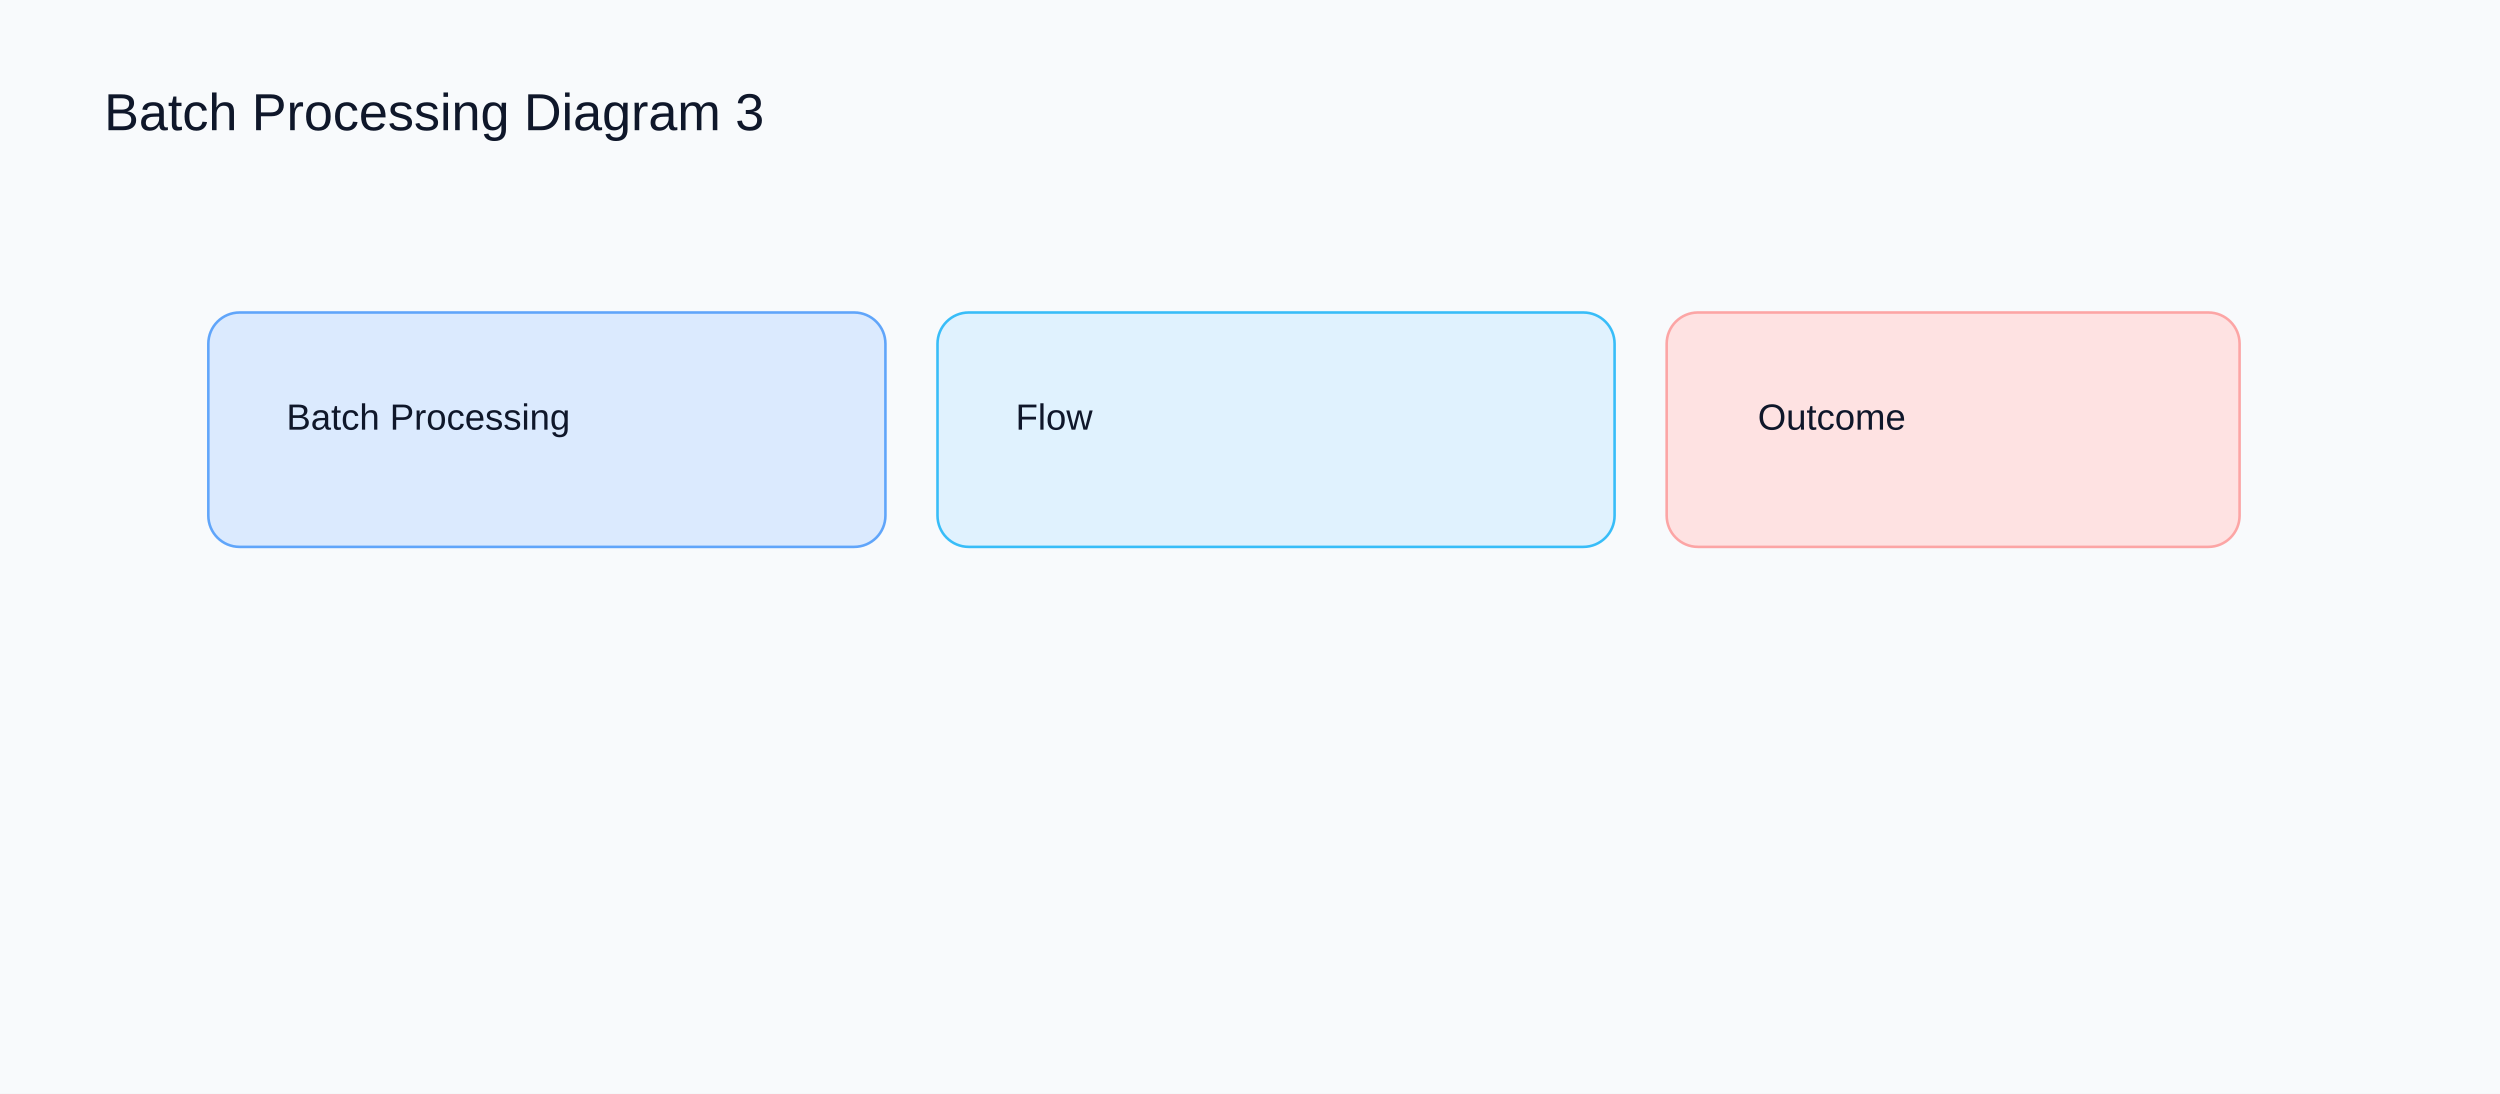
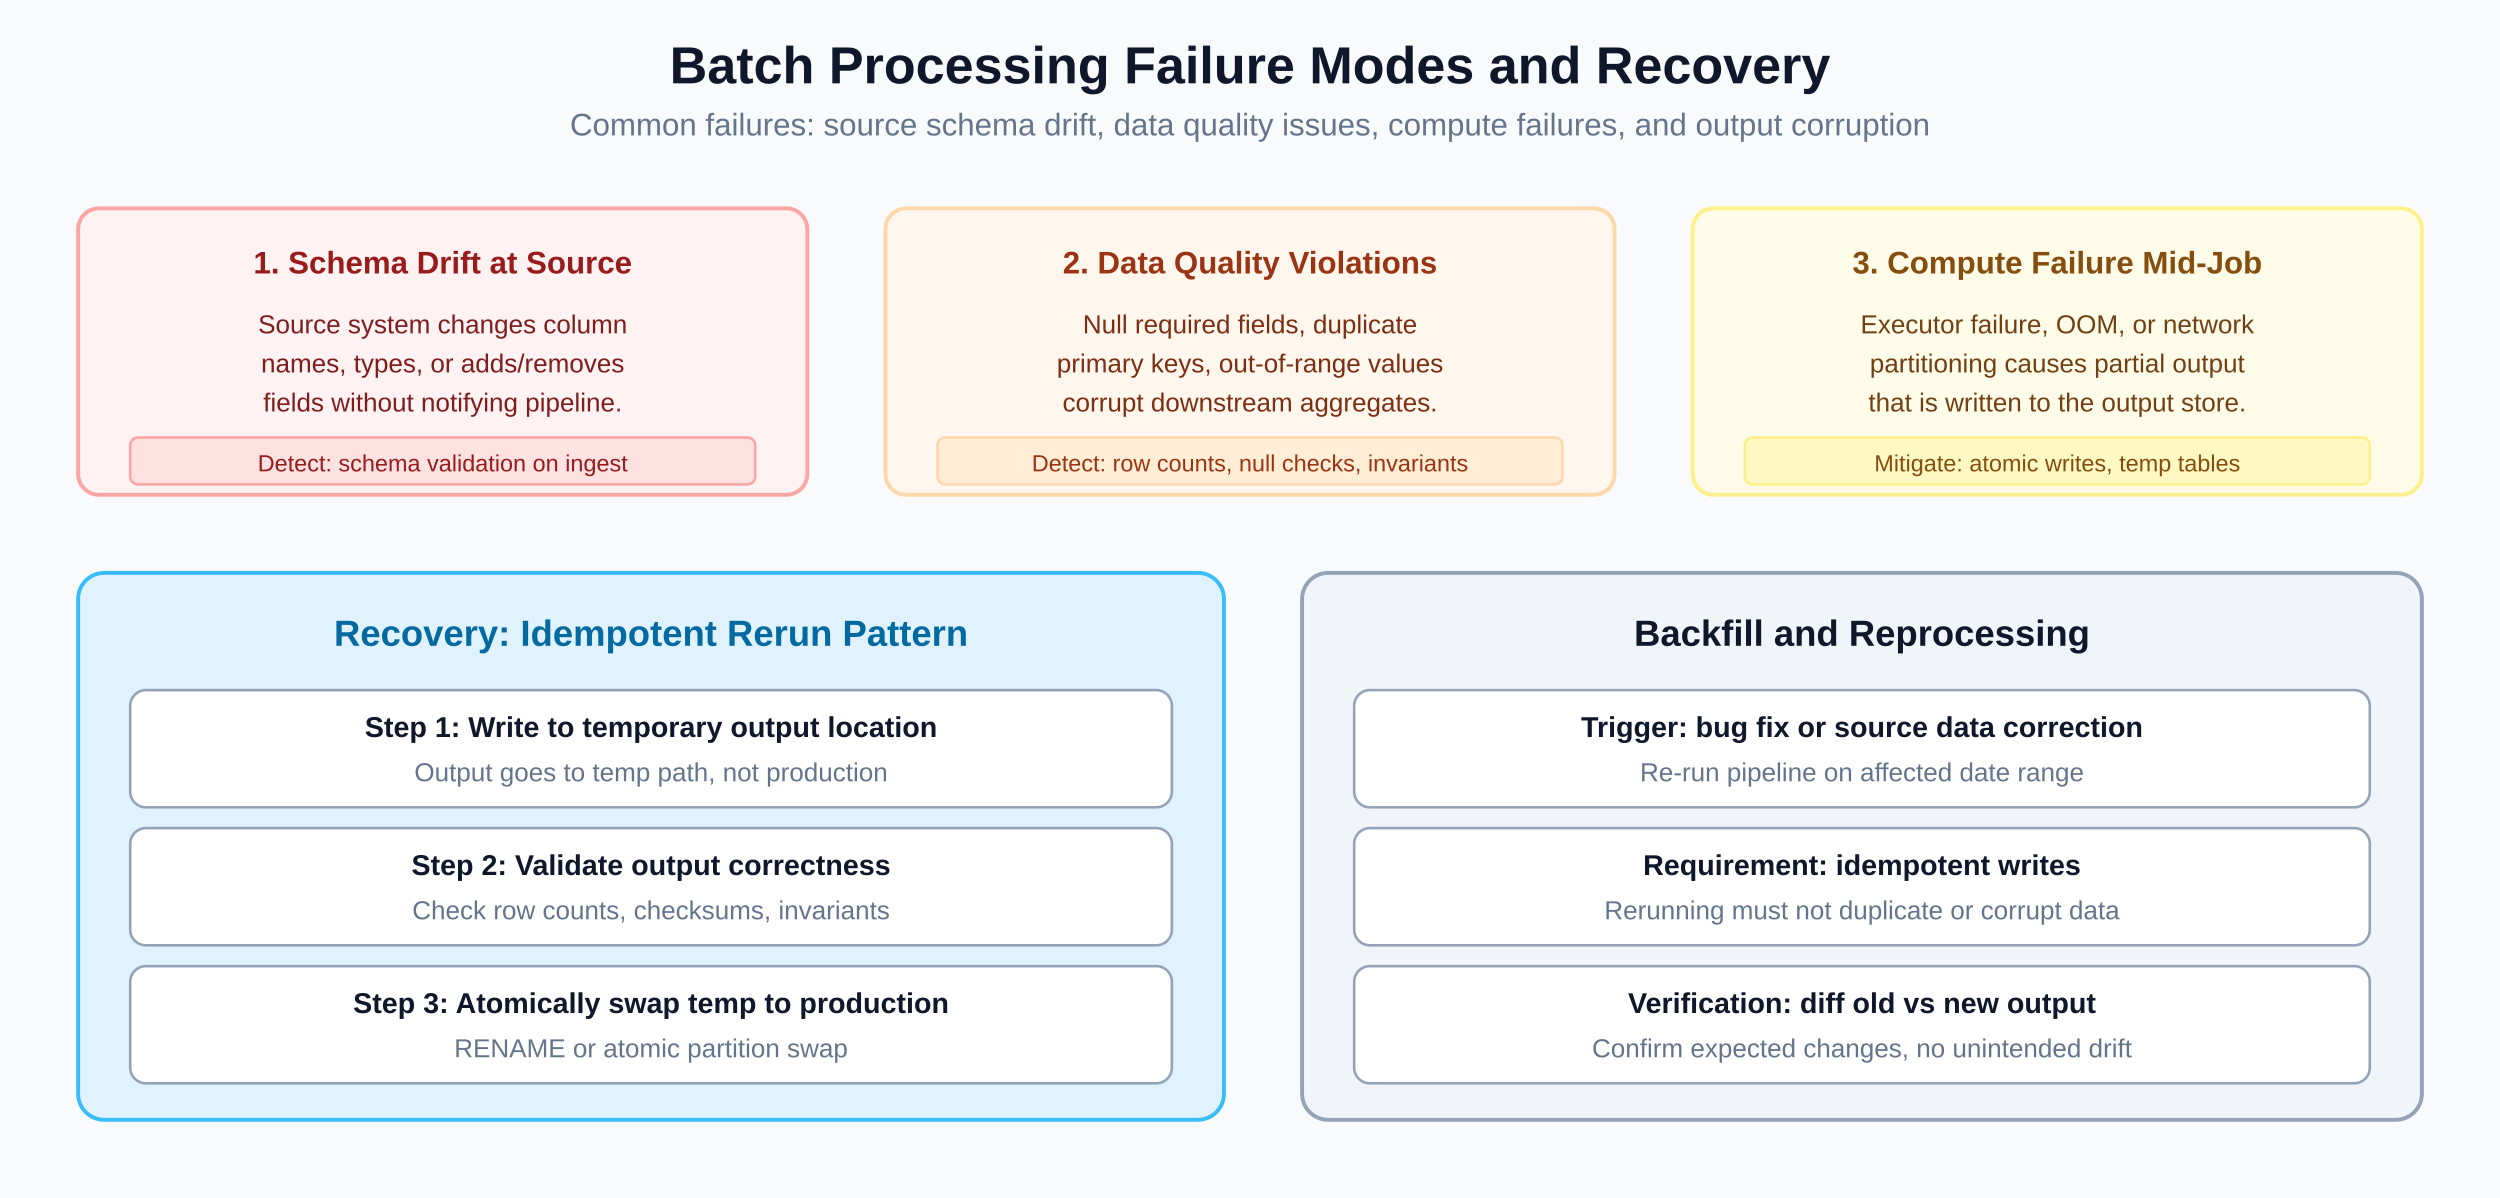
- <svg xmlns="http://www.w3.org/2000/svg" width="960" height="420" viewBox="0 0 960 420">
-   <rect width="960" height="420" fill="#f8fafc" />
-   <text x="40" y="50" font-family="Arial" font-size="20" fill="#0f172a">Batch Processing Diagram 3</text>
-   <rect x="80" y="120" width="260" height="90" rx="12" fill="#dbeafe" stroke="#60a5fa" />
-   <text x="110" y="165" font-family="Arial" font-size="14" fill="#0f172a">Batch Processing</text>
-   <rect x="360" y="120" width="260" height="90" rx="12" fill="#e0f2fe" stroke="#38bdf8" />
-   <text x="390" y="165" font-family="Arial" font-size="14" fill="#0f172a">Flow</text>
-   <rect x="640" y="120" width="220" height="90" rx="12" fill="#fee2e2" stroke="#fca5a5" />
-   <text x="675" y="165" font-family="Arial" font-size="14" fill="#0f172a">Outcome</text>
+ <svg xmlns="http://www.w3.org/2000/svg" width="960" height="460" viewBox="0 0 960 460">
+   <rect width="960" height="460" fill="#f8fafc" />
+   <text x="480" y="32" text-anchor="middle" font-family="Arial, sans-serif" font-size="20" font-weight="bold" fill="#0f172a">Batch Processing Failure Modes and Recovery</text>
+   <text x="480" y="52" text-anchor="middle" font-family="Arial, sans-serif" font-size="12" fill="#64748b">Common failures: source schema drift, data quality issues, compute failures, and output corruption</text>
+   <rect x="30" y="80" width="280" height="110" rx="8" fill="#fef2f2" stroke="#fca5a5" stroke-width="1.5" />
+   <text x="170" y="105" text-anchor="middle" font-family="Arial, sans-serif" font-size="12" font-weight="bold" fill="#991b1b">1. Schema Drift at Source</text>
+   <text x="170" y="128" text-anchor="middle" font-family="Arial, sans-serif" font-size="10" fill="#7f1d1d">Source system changes column</text>
+   <text x="170" y="143" text-anchor="middle" font-family="Arial, sans-serif" font-size="10" fill="#7f1d1d">names, types, or adds/removes</text>
+   <text x="170" y="158" text-anchor="middle" font-family="Arial, sans-serif" font-size="10" fill="#7f1d1d">fields without notifying pipeline.</text>
+   <rect x="50" y="168" width="240" height="18" rx="3" fill="#fee2e2" stroke="#fca5a5" stroke-width="1" />
+   <text x="170" y="181" text-anchor="middle" font-family="Arial, sans-serif" font-size="9" fill="#991b1b">Detect: schema validation on ingest</text>
+   <rect x="340" y="80" width="280" height="110" rx="8" fill="#fff7ed" stroke="#fed7aa" stroke-width="1.5" />
+   <text x="480" y="105" text-anchor="middle" font-family="Arial, sans-serif" font-size="12" font-weight="bold" fill="#9a3412">2. Data Quality Violations</text>
+   <text x="480" y="128" text-anchor="middle" font-family="Arial, sans-serif" font-size="10" fill="#7c2d12">Null required fields, duplicate</text>
+   <text x="480" y="143" text-anchor="middle" font-family="Arial, sans-serif" font-size="10" fill="#7c2d12">primary keys, out-of-range values</text>
+   <text x="480" y="158" text-anchor="middle" font-family="Arial, sans-serif" font-size="10" fill="#7c2d12">corrupt downstream aggregates.</text>
+   <rect x="360" y="168" width="240" height="18" rx="3" fill="#ffedd5" stroke="#fed7aa" stroke-width="1" />
+   <text x="480" y="181" text-anchor="middle" font-family="Arial, sans-serif" font-size="9" fill="#9a3412">Detect: row counts, null checks, invariants</text>
+   <rect x="650" y="80" width="280" height="110" rx="8" fill="#fefce8" stroke="#fef08a" stroke-width="1.5" />
+   <text x="790" y="105" text-anchor="middle" font-family="Arial, sans-serif" font-size="12" font-weight="bold" fill="#854d0e">3. Compute Failure Mid-Job</text>
+   <text x="790" y="128" text-anchor="middle" font-family="Arial, sans-serif" font-size="10" fill="#713f12">Executor failure, OOM, or network</text>
+   <text x="790" y="143" text-anchor="middle" font-family="Arial, sans-serif" font-size="10" fill="#713f12">partitioning causes partial output</text>
+   <text x="790" y="158" text-anchor="middle" font-family="Arial, sans-serif" font-size="10" fill="#713f12">that is written to the output store.</text>
+   <rect x="670" y="168" width="240" height="18" rx="3" fill="#fef9c3" stroke="#fef08a" stroke-width="1" />
+   <text x="790" y="181" text-anchor="middle" font-family="Arial, sans-serif" font-size="9" fill="#854d0e">Mitigate: atomic writes, temp tables</text>
+   <rect x="30" y="220" width="440" height="210" rx="10" fill="#e0f2fe" stroke="#38bdf8" stroke-width="1.5" />
+   <text x="250" y="248" text-anchor="middle" font-family="Arial, sans-serif" font-size="14" font-weight="bold" fill="#0369a1">Recovery: Idempotent Rerun Pattern</text>
+   <rect x="50" y="265" width="400" height="45" rx="6" fill="#ffffff" stroke="#94a3b8" stroke-width="1" />
+   <text x="250" y="283" text-anchor="middle" font-family="Arial, sans-serif" font-size="11" font-weight="bold" fill="#0f172a">Step 1: Write to temporary output location</text>
+   <text x="250" y="300" text-anchor="middle" font-family="Arial, sans-serif" font-size="10" fill="#64748b">Output goes to temp path, not production</text>
+   <rect x="50" y="318" width="400" height="45" rx="6" fill="#ffffff" stroke="#94a3b8" stroke-width="1" />
+   <text x="250" y="336" text-anchor="middle" font-family="Arial, sans-serif" font-size="11" font-weight="bold" fill="#0f172a">Step 2: Validate output correctness</text>
+   <text x="250" y="353" text-anchor="middle" font-family="Arial, sans-serif" font-size="10" fill="#64748b">Check row counts, checksums, invariants</text>
+   <rect x="50" y="371" width="400" height="45" rx="6" fill="#ffffff" stroke="#94a3b8" stroke-width="1" />
+   <text x="250" y="389" text-anchor="middle" font-family="Arial, sans-serif" font-size="11" font-weight="bold" fill="#0f172a">Step 3: Atomically swap temp to production</text>
+   <text x="250" y="406" text-anchor="middle" font-family="Arial, sans-serif" font-size="10" fill="#64748b">RENAME or atomic partition swap</text>
+   <rect x="500" y="220" width="430" height="210" rx="10" fill="#f1f5f9" stroke="#94a3b8" stroke-width="1.5" />
+   <text x="715" y="248" text-anchor="middle" font-family="Arial, sans-serif" font-size="14" font-weight="bold" fill="#0f172a">Backfill and Reprocessing</text>
+   <rect x="520" y="265" width="390" height="45" rx="6" fill="#ffffff" stroke="#94a3b8" stroke-width="1" />
+   <text x="715" y="283" text-anchor="middle" font-family="Arial, sans-serif" font-size="11" font-weight="bold" fill="#0f172a">Trigger: bug fix or source data correction</text>
+   <text x="715" y="300" text-anchor="middle" font-family="Arial, sans-serif" font-size="10" fill="#64748b">Re-run pipeline on affected date range</text>
+   <rect x="520" y="318" width="390" height="45" rx="6" fill="#ffffff" stroke="#94a3b8" stroke-width="1" />
+   <text x="715" y="336" text-anchor="middle" font-family="Arial, sans-serif" font-size="11" font-weight="bold" fill="#0f172a">Requirement: idempotent writes</text>
+   <text x="715" y="353" text-anchor="middle" font-family="Arial, sans-serif" font-size="10" fill="#64748b">Rerunning must not duplicate or corrupt data</text>
+   <rect x="520" y="371" width="390" height="45" rx="6" fill="#ffffff" stroke="#94a3b8" stroke-width="1" />
+   <text x="715" y="389" text-anchor="middle" font-family="Arial, sans-serif" font-size="11" font-weight="bold" fill="#0f172a">Verification: diff old vs new output</text>
+   <text x="715" y="406" text-anchor="middle" font-family="Arial, sans-serif" font-size="10" fill="#64748b">Confirm expected changes, no unintended drift</text>
</svg>
